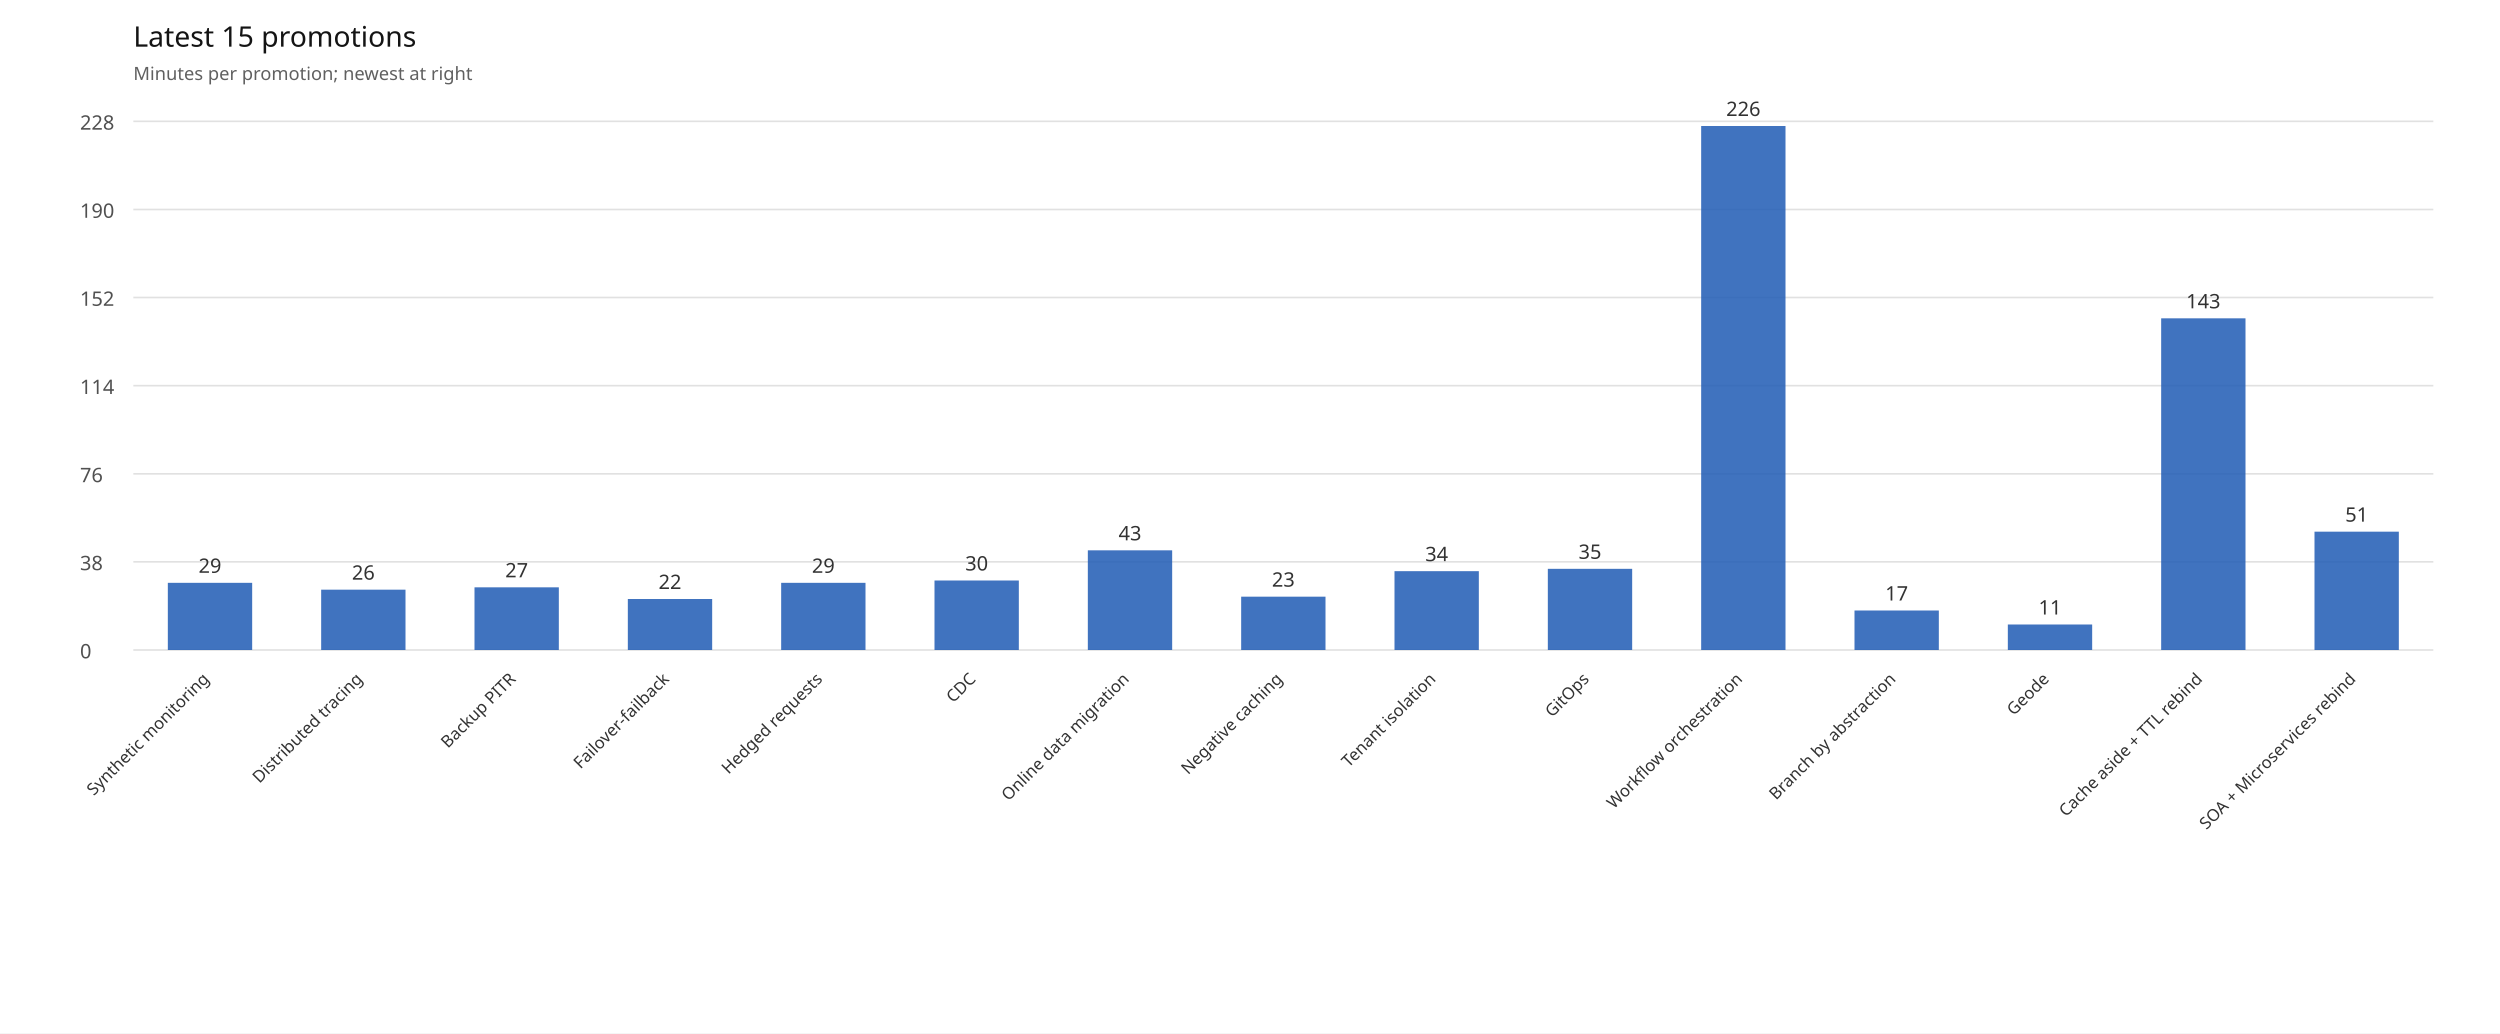
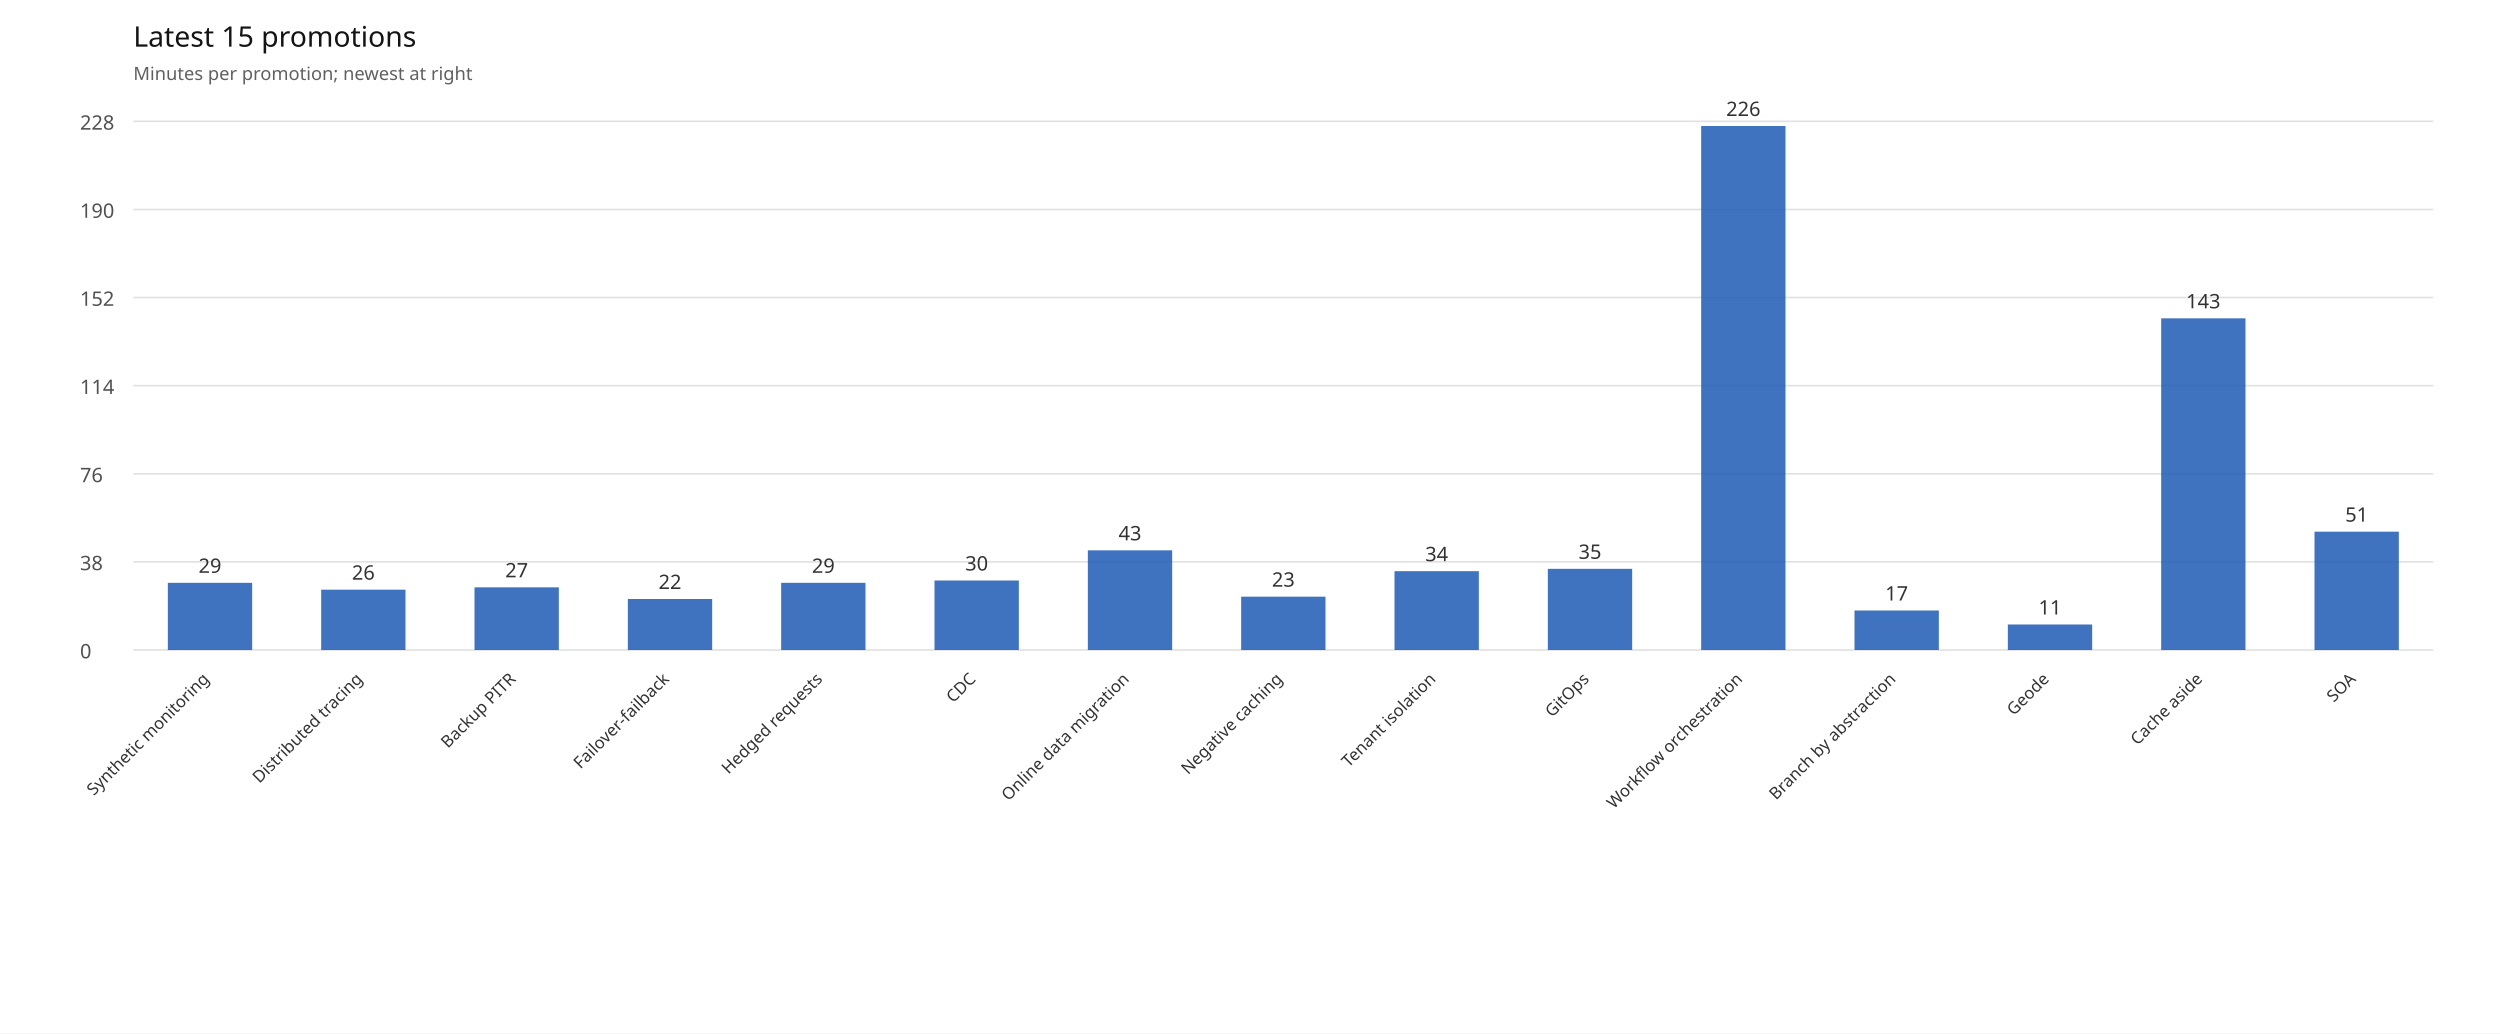
<svg xmlns="http://www.w3.org/2000/svg" width="1500" height="620" viewBox="0 0 1500 620">
  <rect width="100%" height="100%" fill="white" />
  <line x1="80" y1="390.0" x2="1460" y2="390.0" stroke="#e1e1e1" />
  <text x="48" y="395.0" font-family="Verdana" font-size="12" fill="#505050">0</text>
  <line x1="80" y1="337.1" x2="1460" y2="337.1" stroke="#e1e1e1" />
  <text x="48" y="342.1" font-family="Verdana" font-size="12" fill="#505050">38</text>
  <line x1="80" y1="284.3" x2="1460" y2="284.3" stroke="#e1e1e1" />
  <text x="48" y="289.3" font-family="Verdana" font-size="12" fill="#505050">76</text>
  <line x1="80" y1="231.4" x2="1460" y2="231.4" stroke="#e1e1e1" />
  <text x="48" y="236.4" font-family="Verdana" font-size="12" fill="#505050">114</text>
  <line x1="80" y1="178.5" x2="1460" y2="178.5" stroke="#e1e1e1" />
  <text x="48" y="183.5" font-family="Verdana" font-size="12" fill="#505050">152</text>
  <line x1="80" y1="125.7" x2="1460" y2="125.7" stroke="#e1e1e1" />
  <text x="48" y="130.7" font-family="Verdana" font-size="12" fill="#505050">190</text>
  <line x1="80" y1="72.8" x2="1460" y2="72.8" stroke="#e1e1e1" />
  <text x="48" y="77.8" font-family="Verdana" font-size="12" fill="#505050">228</text>
  <rect x="100.7" y="349.7" width="50.6" height="40.3" fill="#1e5ab4" opacity="0.85" />
  <text x="126.0" y="343.7" text-anchor="middle" font-family="Verdana" font-size="12" fill="#323232">29</text>
  <text x="126.0" y="408.0" text-anchor="end" transform="rotate(-45 126.0 408.0)" font-family="Verdana" font-size="10" fill="#323232">Synthetic monitoring</text>
  <rect x="192.7" y="353.8" width="50.6" height="36.2" fill="#1e5ab4" opacity="0.85" />
  <text x="218.0" y="347.8" text-anchor="middle" font-family="Verdana" font-size="12" fill="#323232">26</text>
  <text x="218.0" y="408.0" text-anchor="end" transform="rotate(-45 218.0 408.0)" font-family="Verdana" font-size="10" fill="#323232">Distributed tracing</text>
  <rect x="284.7" y="352.4" width="50.6" height="37.6" fill="#1e5ab4" opacity="0.85" />
  <text x="310.0" y="346.4" text-anchor="middle" font-family="Verdana" font-size="12" fill="#323232">27</text>
  <text x="310.0" y="408.0" text-anchor="end" transform="rotate(-45 310.0 408.0)" font-family="Verdana" font-size="10" fill="#323232">Backup PITR</text>
  <rect x="376.7" y="359.4" width="50.6" height="30.6" fill="#1e5ab4" opacity="0.85" />
  <text x="402.0" y="353.4" text-anchor="middle" font-family="Verdana" font-size="12" fill="#323232">22</text>
  <text x="402.0" y="408.0" text-anchor="end" transform="rotate(-45 402.0 408.0)" font-family="Verdana" font-size="10" fill="#323232">Failover-failback</text>
  <rect x="468.7" y="349.7" width="50.6" height="40.3" fill="#1e5ab4" opacity="0.85" />
  <text x="494.0" y="343.7" text-anchor="middle" font-family="Verdana" font-size="12" fill="#323232">29</text>
  <text x="494.0" y="408.0" text-anchor="end" transform="rotate(-45 494.0 408.0)" font-family="Verdana" font-size="10" fill="#323232">Hedged requests</text>
  <rect x="560.7" y="348.3" width="50.6" height="41.7" fill="#1e5ab4" opacity="0.85" />
  <text x="586.0" y="342.3" text-anchor="middle" font-family="Verdana" font-size="12" fill="#323232">30</text>
  <text x="586.0" y="408.0" text-anchor="end" transform="rotate(-45 586.0 408.0)" font-family="Verdana" font-size="10" fill="#323232">CDC</text>
  <rect x="652.7" y="330.2" width="50.6" height="59.8" fill="#1e5ab4" opacity="0.85" />
  <text x="678.0" y="324.2" text-anchor="middle" font-family="Verdana" font-size="12" fill="#323232">43</text>
  <text x="678.0" y="408.0" text-anchor="end" transform="rotate(-45 678.0 408.0)" font-family="Verdana" font-size="10" fill="#323232">Online data migration</text>
  <rect x="744.7" y="358.0" width="50.6" height="32.0" fill="#1e5ab4" opacity="0.85" />
  <text x="770.0" y="352.0" text-anchor="middle" font-family="Verdana" font-size="12" fill="#323232">23</text>
  <text x="770.0" y="408.0" text-anchor="end" transform="rotate(-45 770.0 408.0)" font-family="Verdana" font-size="10" fill="#323232">Negative caching</text>
  <rect x="836.7" y="342.7" width="50.6" height="47.3" fill="#1e5ab4" opacity="0.85" />
  <text x="862.0" y="336.7" text-anchor="middle" font-family="Verdana" font-size="12" fill="#323232">34</text>
  <text x="862.0" y="408.0" text-anchor="end" transform="rotate(-45 862.0 408.0)" font-family="Verdana" font-size="10" fill="#323232">Tenant isolation</text>
  <rect x="928.7" y="341.3" width="50.6" height="48.7" fill="#1e5ab4" opacity="0.85" />
  <text x="954.0" y="335.3" text-anchor="middle" font-family="Verdana" font-size="12" fill="#323232">35</text>
  <text x="954.0" y="408.0" text-anchor="end" transform="rotate(-45 954.0 408.0)" font-family="Verdana" font-size="10" fill="#323232">GitOps</text>
  <rect x="1020.7" y="75.6" width="50.6" height="314.4" fill="#1e5ab4" opacity="0.85" />
  <text x="1046.0" y="69.6" text-anchor="middle" font-family="Verdana" font-size="12" fill="#323232">226</text>
  <text x="1046.0" y="408.0" text-anchor="end" transform="rotate(-45 1046.0 408.0)" font-family="Verdana" font-size="10" fill="#323232">Workflow orchestration</text>
  <rect x="1112.7" y="366.3" width="50.6" height="23.7" fill="#1e5ab4" opacity="0.85" />
  <text x="1138.0" y="360.3" text-anchor="middle" font-family="Verdana" font-size="12" fill="#323232">17</text>
  <text x="1138.0" y="408.0" text-anchor="end" transform="rotate(-45 1138.0 408.0)" font-family="Verdana" font-size="10" fill="#323232">Branch by abstraction</text>
  <rect x="1204.7" y="374.7" width="50.6" height="15.3" fill="#1e5ab4" opacity="0.85" />
  <text x="1230.0" y="368.7" text-anchor="middle" font-family="Verdana" font-size="12" fill="#323232">11</text>
  <text x="1230.0" y="408.0" text-anchor="end" transform="rotate(-45 1230.0 408.0)" font-family="Verdana" font-size="10" fill="#323232">Geode</text>
  <rect x="1296.7" y="191.0" width="50.6" height="199.0" fill="#1e5ab4" opacity="0.85" />
  <text x="1322.0" y="185.0" text-anchor="middle" font-family="Verdana" font-size="12" fill="#323232">143</text>
-   <text x="1322.0" y="408.0" text-anchor="end" transform="rotate(-45 1322.0 408.0)" font-family="Verdana" font-size="10" fill="#323232">Cache aside + TTL rebind</text>
+   <text x="1322.0" y="408.0" text-anchor="end" transform="rotate(-45 1322.0 408.0)" font-family="Verdana" font-size="10" fill="#323232">Cache aside</text>
  <rect x="1388.7" y="319.0" width="50.6" height="71.0" fill="#1e5ab4" opacity="0.85" />
  <text x="1414.0" y="313.0" text-anchor="middle" font-family="Verdana" font-size="12" fill="#323232">51</text>
-   <text x="1414.0" y="408.0" text-anchor="end" transform="rotate(-45 1414.0 408.0)" font-family="Verdana" font-size="10" fill="#323232">SOA + Microservices rebind</text>
+   <text x="1414.0" y="408.0" text-anchor="end" transform="rotate(-45 1414.0 408.0)" font-family="Verdana" font-size="10" fill="#323232">SOA</text>
  <text x="80" y="28" font-family="Verdana" font-size="17" fill="#141414">Latest 15 promotions</text>
  <text x="80" y="48" font-family="Verdana" font-size="11" fill="#606060">Minutes per promotion; newest at right</text>
</svg>
